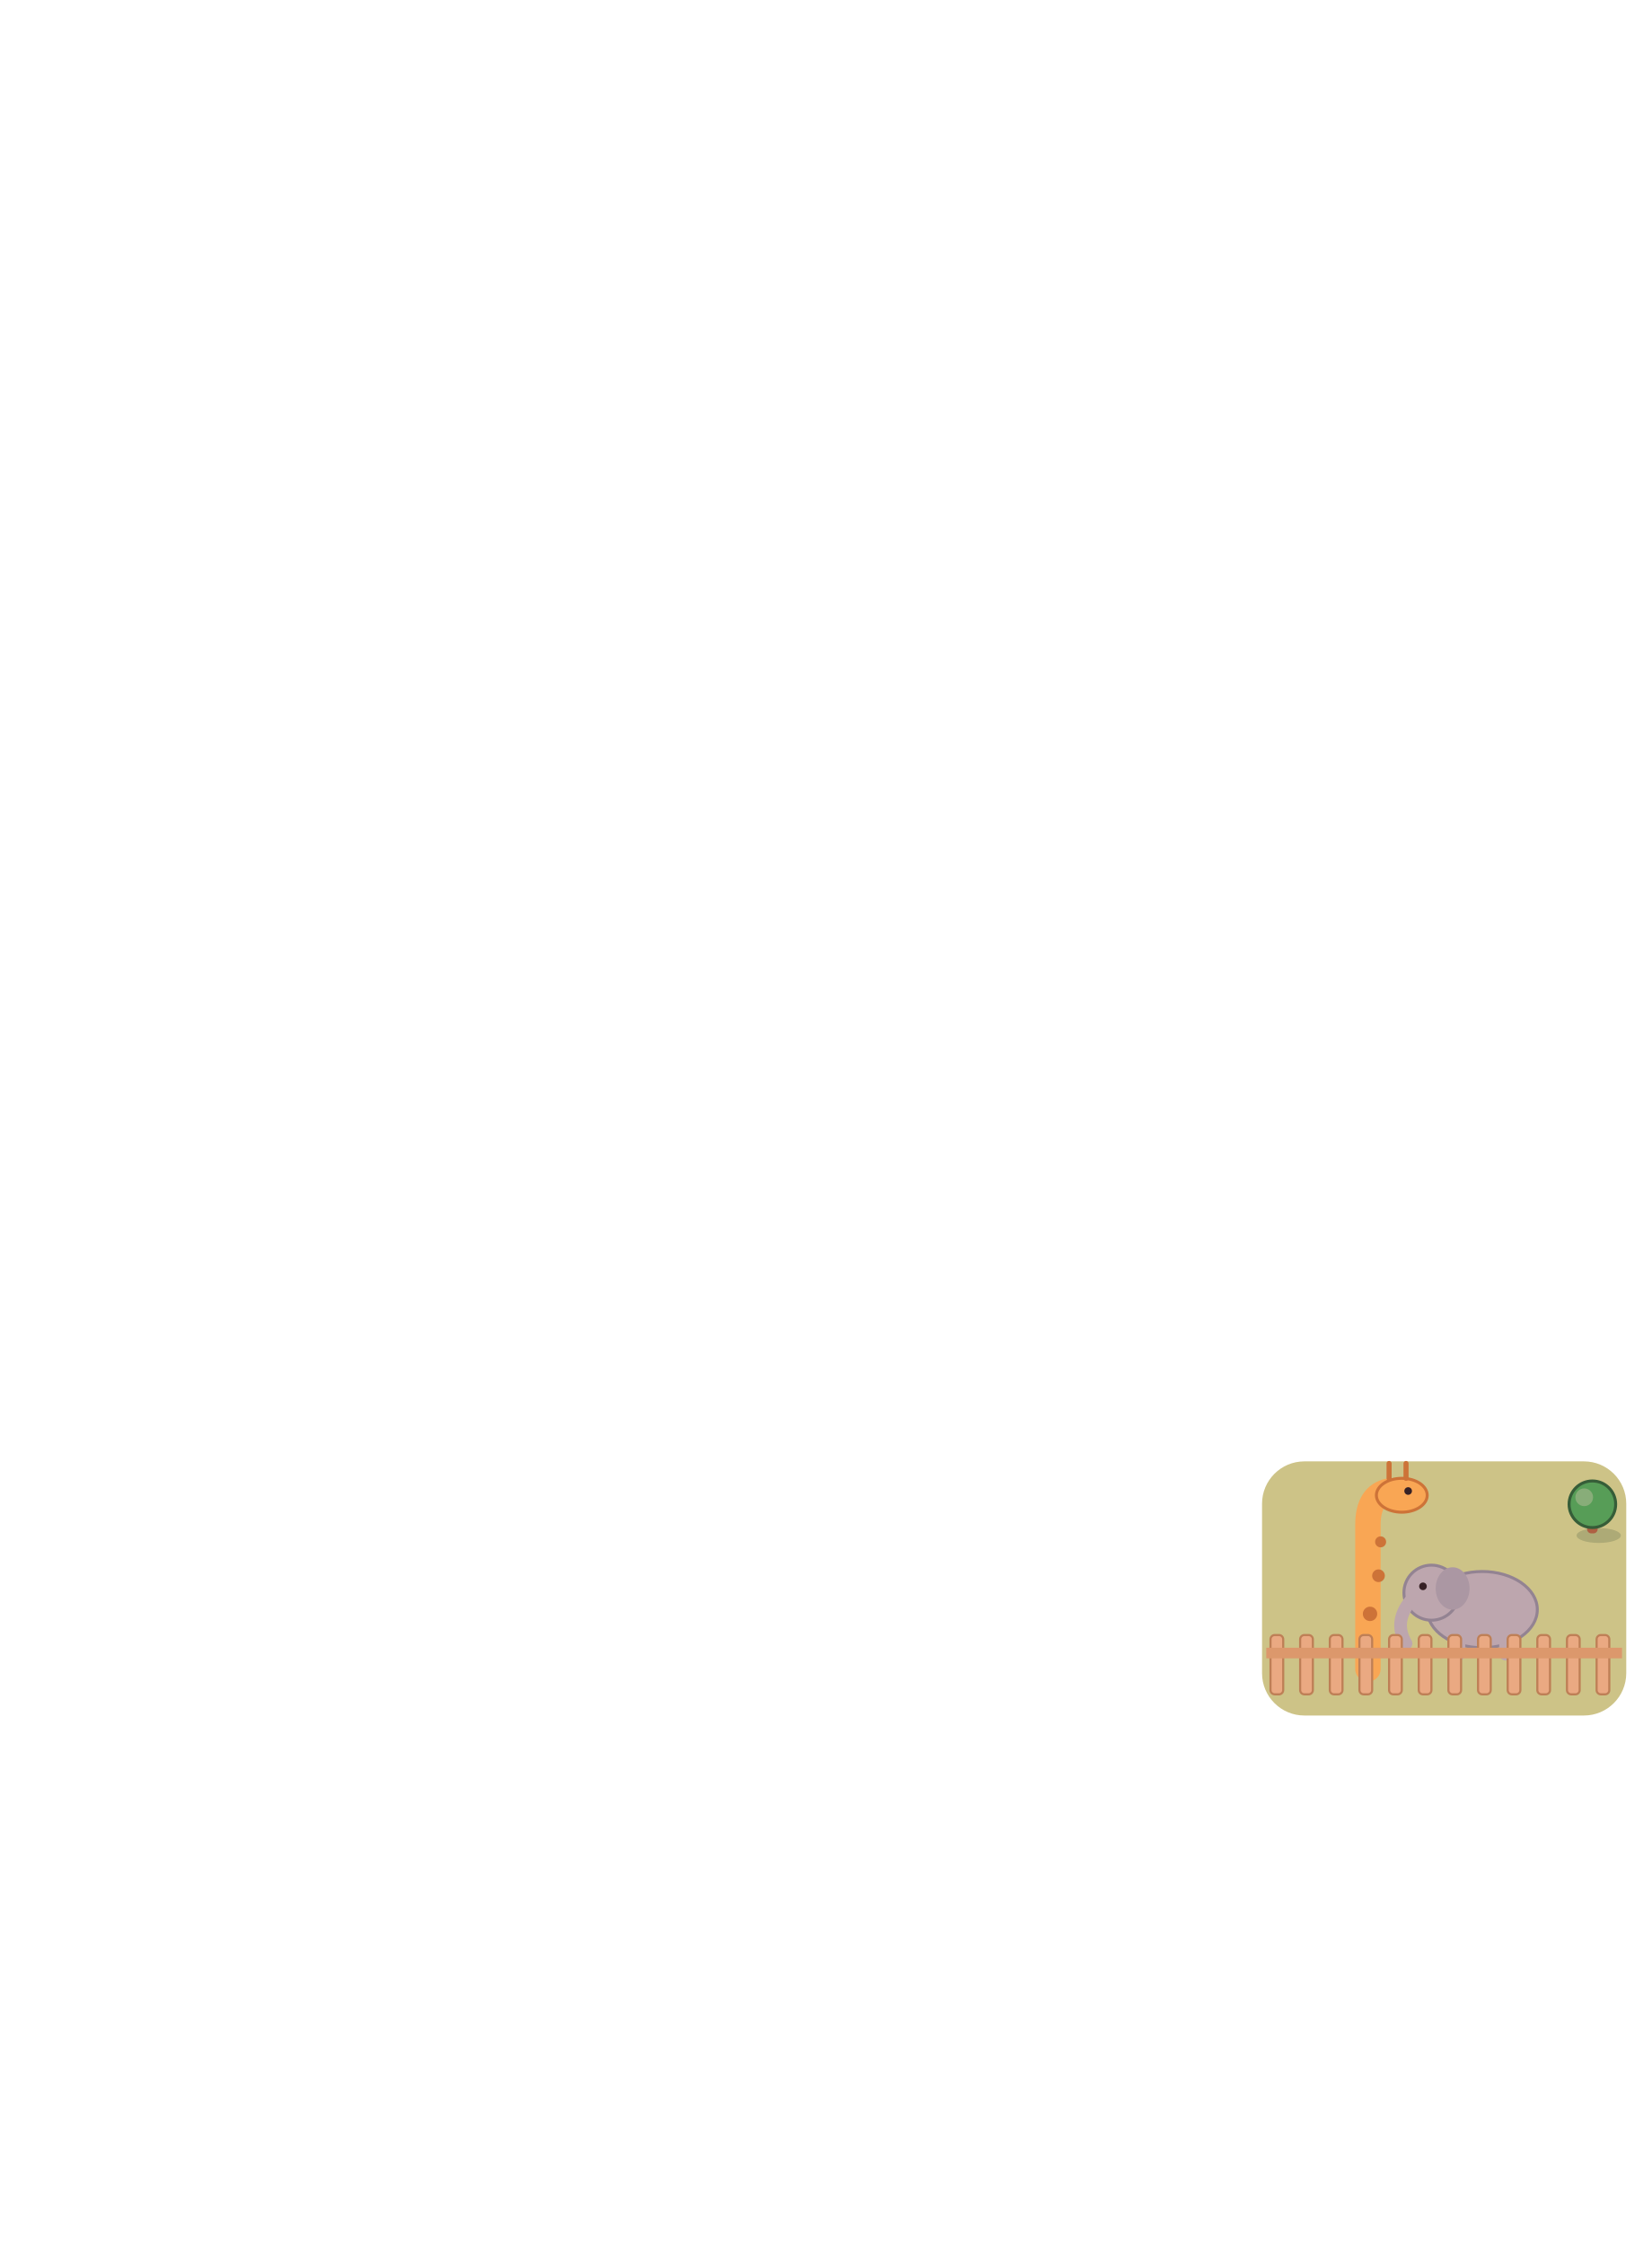
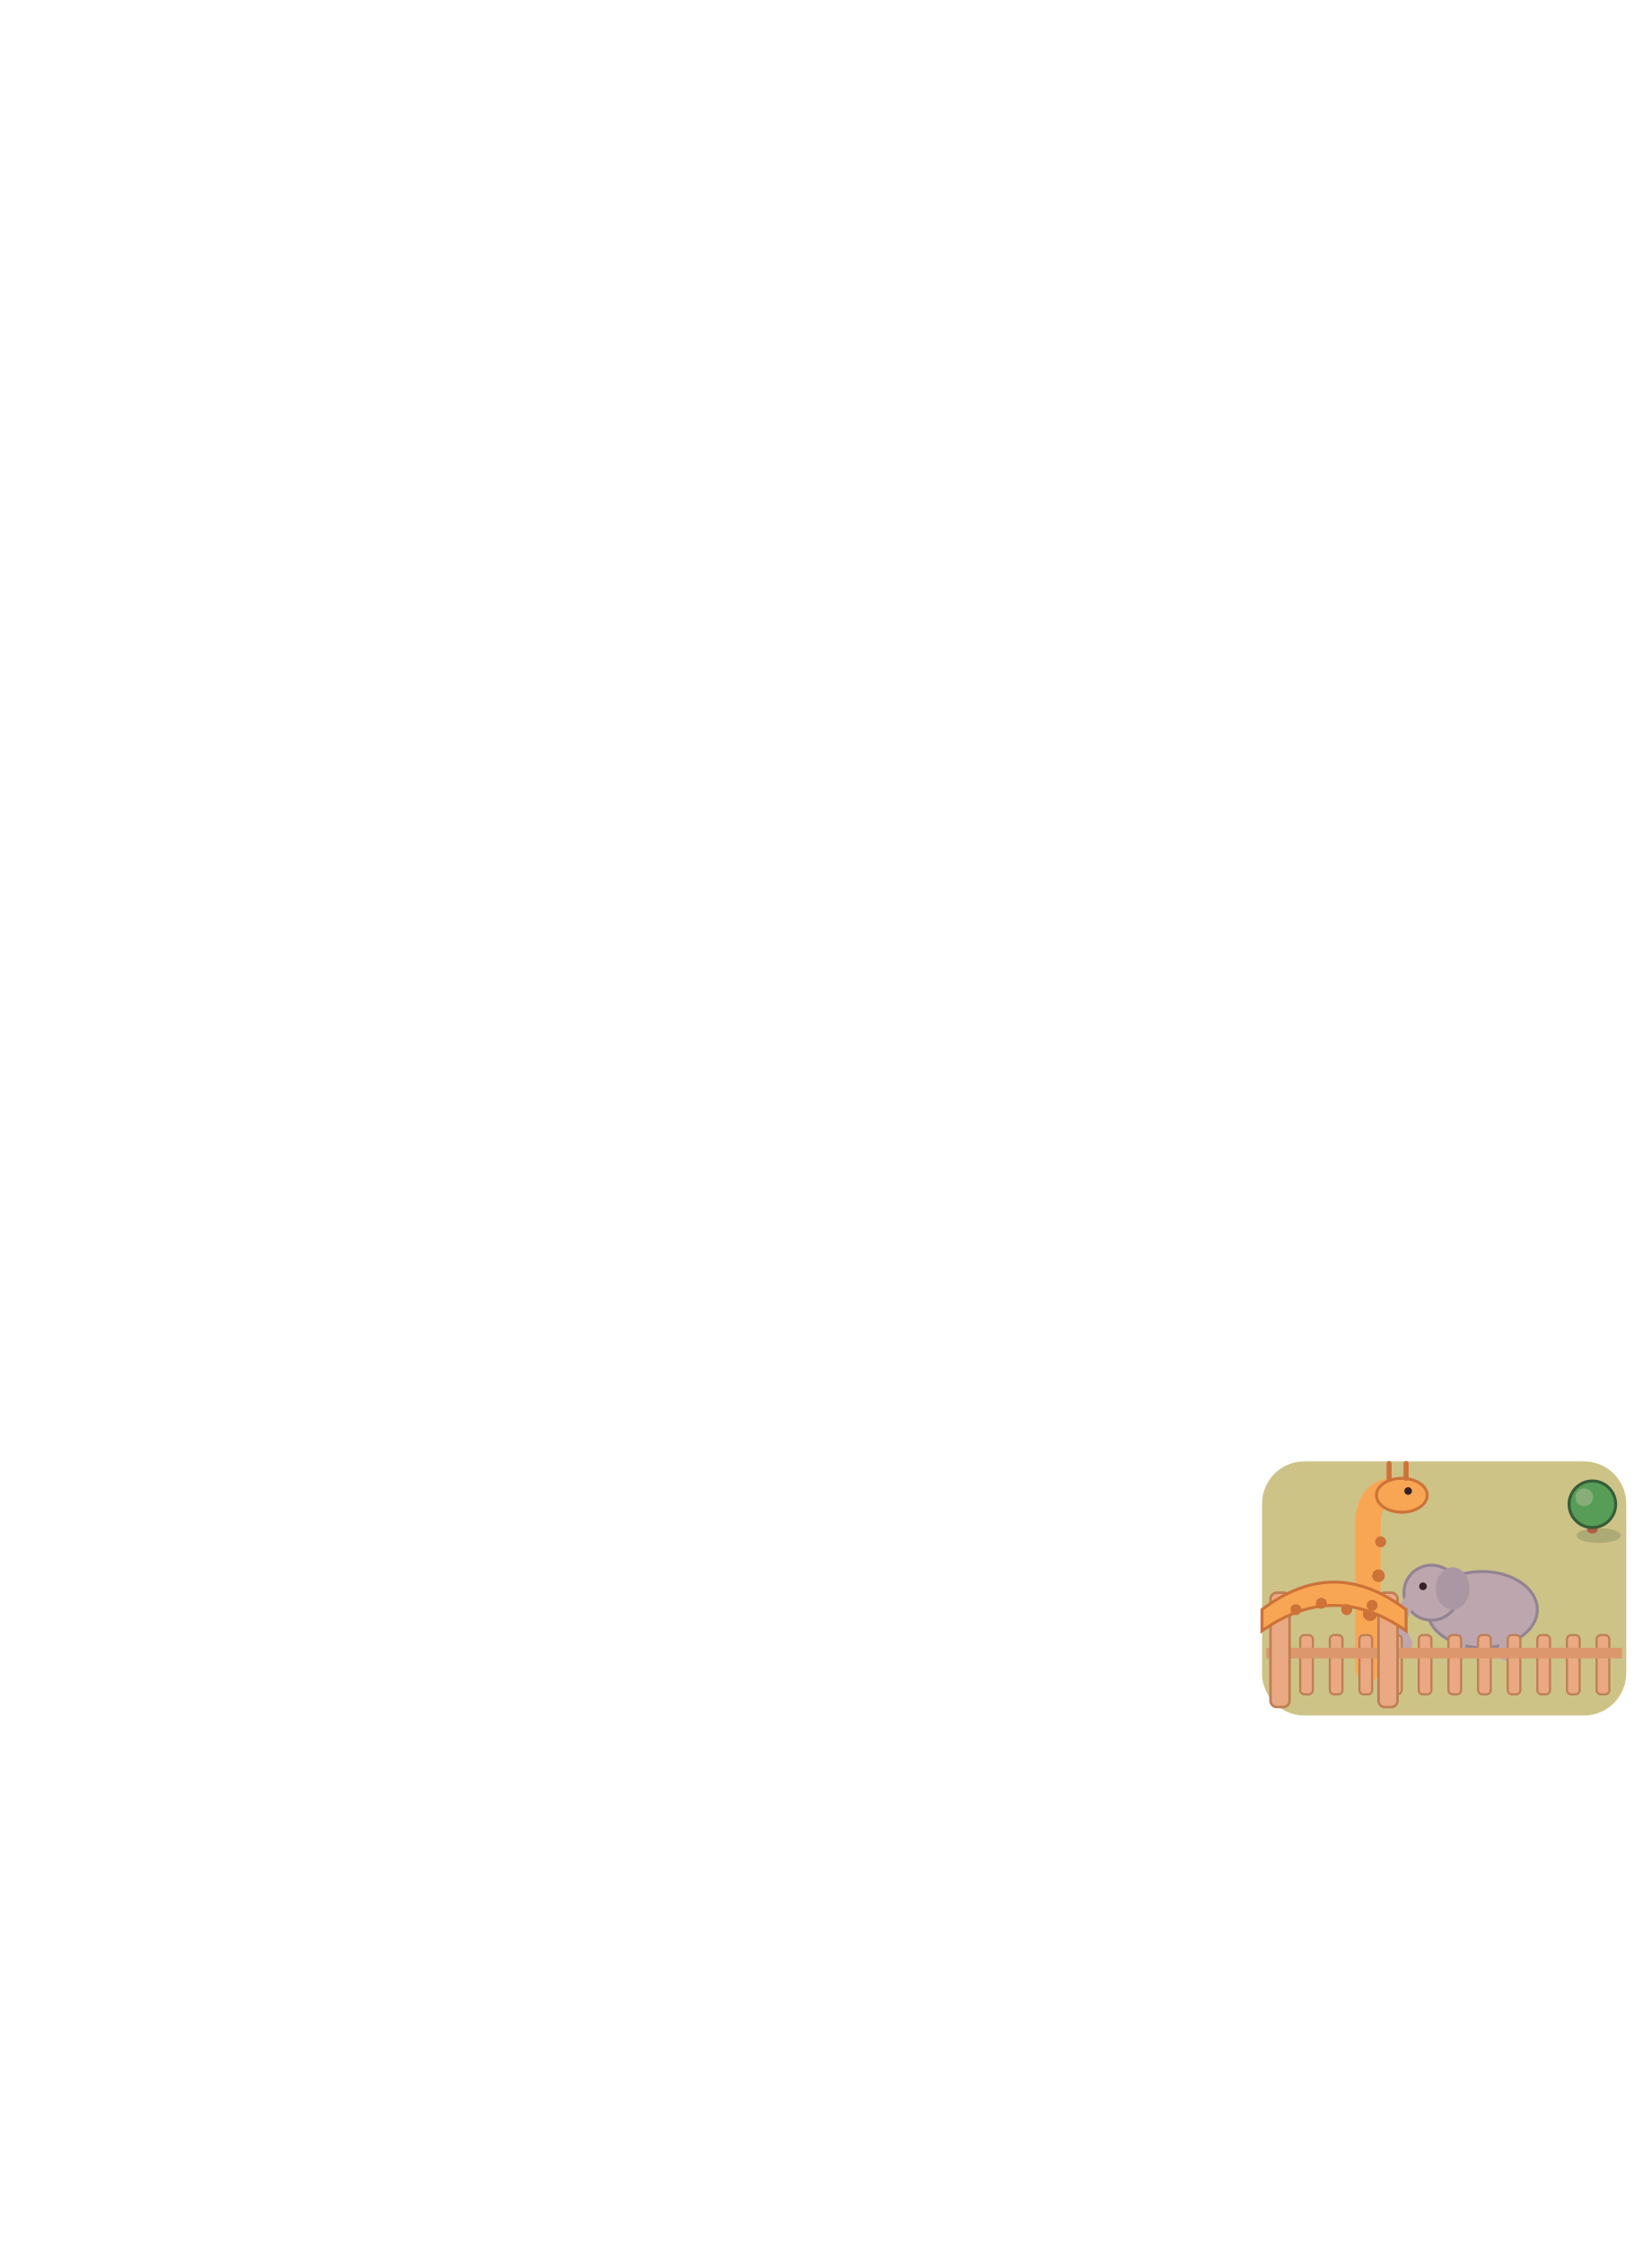
<svg xmlns="http://www.w3.org/2000/svg" width="780" height="1060" viewBox="0 0 780 1060">
  <defs>
    <linearGradient id="mtB" x1="0" y1="0" x2="0" y2="1">
      <stop offset="0" stop-color="#96B484" />
      <stop offset="1" stop-color="#BAC297" />
    </linearGradient>
    <linearGradient id="mtF" x1="0" y1="0" x2="0" y2="1">
      <stop offset="0" stop-color="#68A364" />
      <stop offset="1" stop-color="#95B479" />
    </linearGradient>
    <linearGradient id="river" x1="0" y1="0" x2="0" y2="1">
      <stop offset="0" stop-color="#65A3C5" />
      <stop offset="1" stop-color="#95B7CD" />
    </linearGradient>
    <pattern id="grassdots" width="18" height="18" patternUnits="userSpaceOnUse">
      <circle cx="4" cy="5" r="1.4" fill="#92B16D" />
      <circle cx="13" cy="13" r="1.2" fill="#BBC58B" />
    </pattern>
    <pattern id="tiles" width="14" height="14" patternUnits="userSpaceOnUse">
      <rect width="14" height="14" fill="#F8C3A7" />
      <path d="M0 0H14M0 0V14" stroke="#ECB592" stroke-width="1.2" />
    </pattern>
  </defs>
  <rect x="596" y="690" width="172" height="120" rx="20" fill="#CDC387" />
  <g transform="translate(620 700)">
    <path d="M26 88 V20 q0 -14 10 -16" stroke="#F9A654" stroke-width="12" stroke-linecap="round" fill="none" />
    <circle cx="31" cy="44" r="3" fill="#CD7338" />
    <circle cx="27" cy="62" r="3.4" fill="#CD7338" />
    <circle cx="32" cy="28" r="2.6" fill="#CD7338" />
    <ellipse cx="42" cy="6" rx="12" ry="8" fill="#F9A654" stroke="#CD7338" stroke-width="1.4" />
    <path d="M36 -2 v-7 M44 -2 v-7" stroke="#CD7338" stroke-width="2.4" stroke-linecap="round" />
    <circle cx="45" cy="4" r="1.8" fill="#362125" />
  </g>
  <g transform="translate(700 760)">
    <ellipse cx="0" cy="0" rx="26" ry="18" fill="#BDA6AE" stroke="#938392" stroke-width="1.4" />
    <circle cx="-24" cy="-8" r="13" fill="#BDA6AE" stroke="#938392" stroke-width="1.4" />
    <ellipse cx="-14" cy="-10" rx="8" ry="10" fill="#AB97A3" />
    <path d="M-34 -4 q-8 10 -2 20" stroke="#BDA6AE" stroke-width="6" fill="none" stroke-linecap="round" />
    <circle cx="-28" cy="-11" r="1.8" fill="#362125" />
    <rect x="-16" y="12" width="8" height="12" rx="3" fill="#BDA6AE" />
    <rect x="8" y="12" width="8" height="12" rx="3" fill="#BDA6AE" />
  </g>
  <ellipse cx="755" cy="725" rx="10.45" ry="3.52" fill="rgba(30,60,40,.18)" />
  <rect x="749.5" y="714.1" width="5" height="9.9" rx="2" fill="#AE6042" />
  <circle cx="752" cy="710.25" r="11" fill="#579D57" stroke="#365D38" stroke-width="1.4" />
  <circle cx="748.15" cy="706.95" r="4.18" fill="#88AD79" />
  <rect x="600" y="772" width="6" height="28" rx="2" fill="#EAA982" stroke="#BE7F56" stroke-width="1" />
  <rect x="614" y="772" width="6" height="28" rx="2" fill="#EAA982" stroke="#BE7F56" stroke-width="1" />
  <rect x="628" y="772" width="6" height="28" rx="2" fill="#EAA982" stroke="#BE7F56" stroke-width="1" />
  <rect x="642" y="772" width="6" height="28" rx="2" fill="#EAA982" stroke="#BE7F56" stroke-width="1" />
  <rect x="656" y="772" width="6" height="28" rx="2" fill="#EAA982" stroke="#BE7F56" stroke-width="1" />
  <rect x="670" y="772" width="6" height="28" rx="2" fill="#EAA982" stroke="#BE7F56" stroke-width="1" />
  <rect x="684" y="772" width="6" height="28" rx="2" fill="#EAA982" stroke="#BE7F56" stroke-width="1" />
  <rect x="698" y="772" width="6" height="28" rx="2" fill="#EAA982" stroke="#BE7F56" stroke-width="1" />
  <rect x="712" y="772" width="6" height="28" rx="2" fill="#EAA982" stroke="#BE7F56" stroke-width="1" />
  <rect x="726" y="772" width="6" height="28" rx="2" fill="#EAA982" stroke="#BE7F56" stroke-width="1" />
  <rect x="740" y="772" width="6" height="28" rx="2" fill="#EAA982" stroke="#BE7F56" stroke-width="1" />
  <rect x="754" y="772" width="6" height="28" rx="2" fill="#EAA982" stroke="#BE7F56" stroke-width="1" />
  <rect x="598" y="778" width="168" height="5" fill="#DC986C" />
+   <rect x="600" y="752" width="9" height="54" rx="3" fill="#EAA982" stroke="#BE7F56" stroke-width="1.2" />
+   <rect x="651" y="752" width="9" height="54" rx="3" fill="#EAA982" stroke="#BE7F56" stroke-width="1.2" />
+   <path d="M596 760 Q 630 734 664 760 L 664 770 Q 630 746 596 770 Z" fill="#F9A654" stroke="#CD7338" stroke-width="1.4" />
+   <circle cx="612" cy="760" r="2.6" fill="#CD7338" />
+   <circle cx="624" cy="757" r="2.6" fill="#CD7338" />
+   <circle cx="636" cy="760" r="2.6" fill="#CD7338" />
+   <circle cx="648" cy="758" r="2.6" fill="#CD7338" />
</svg>
